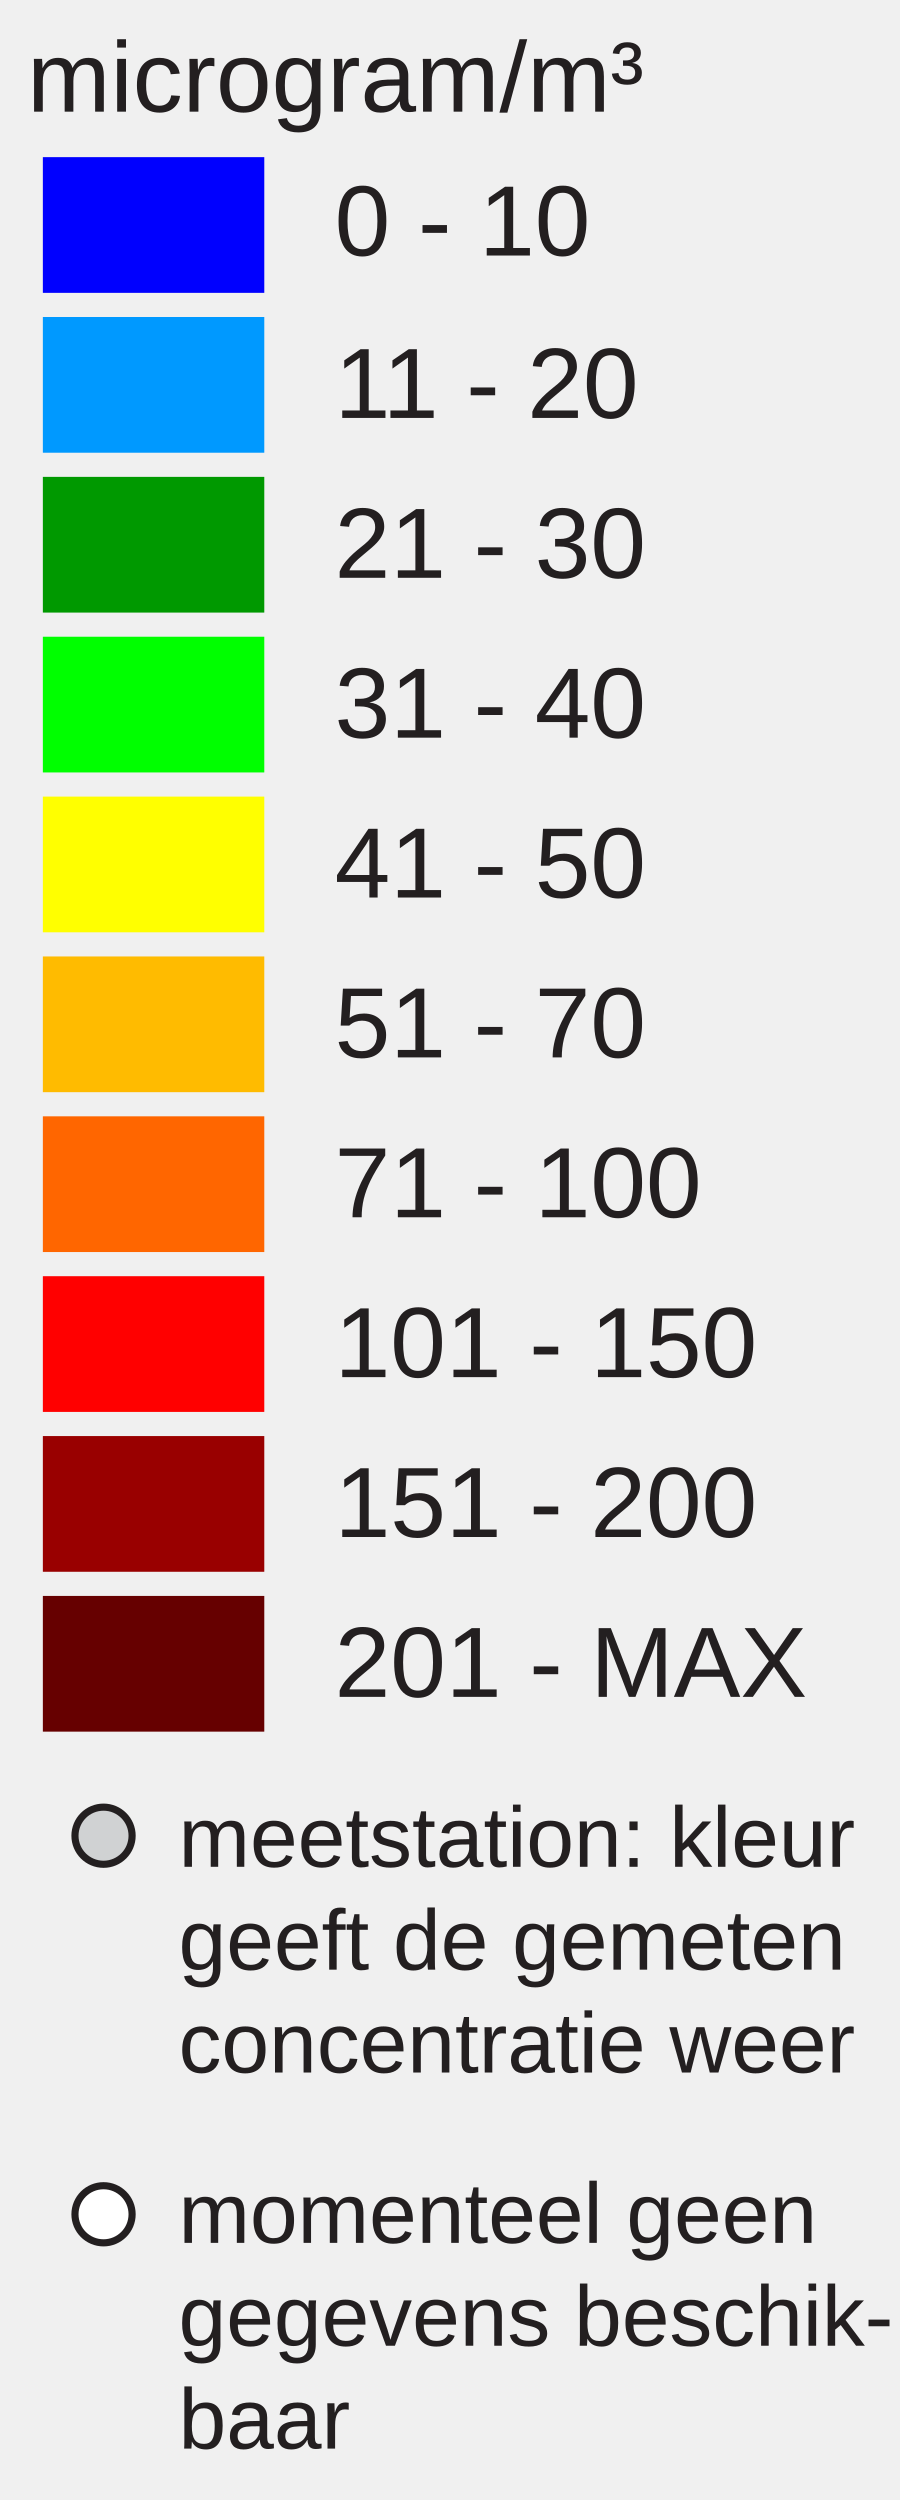
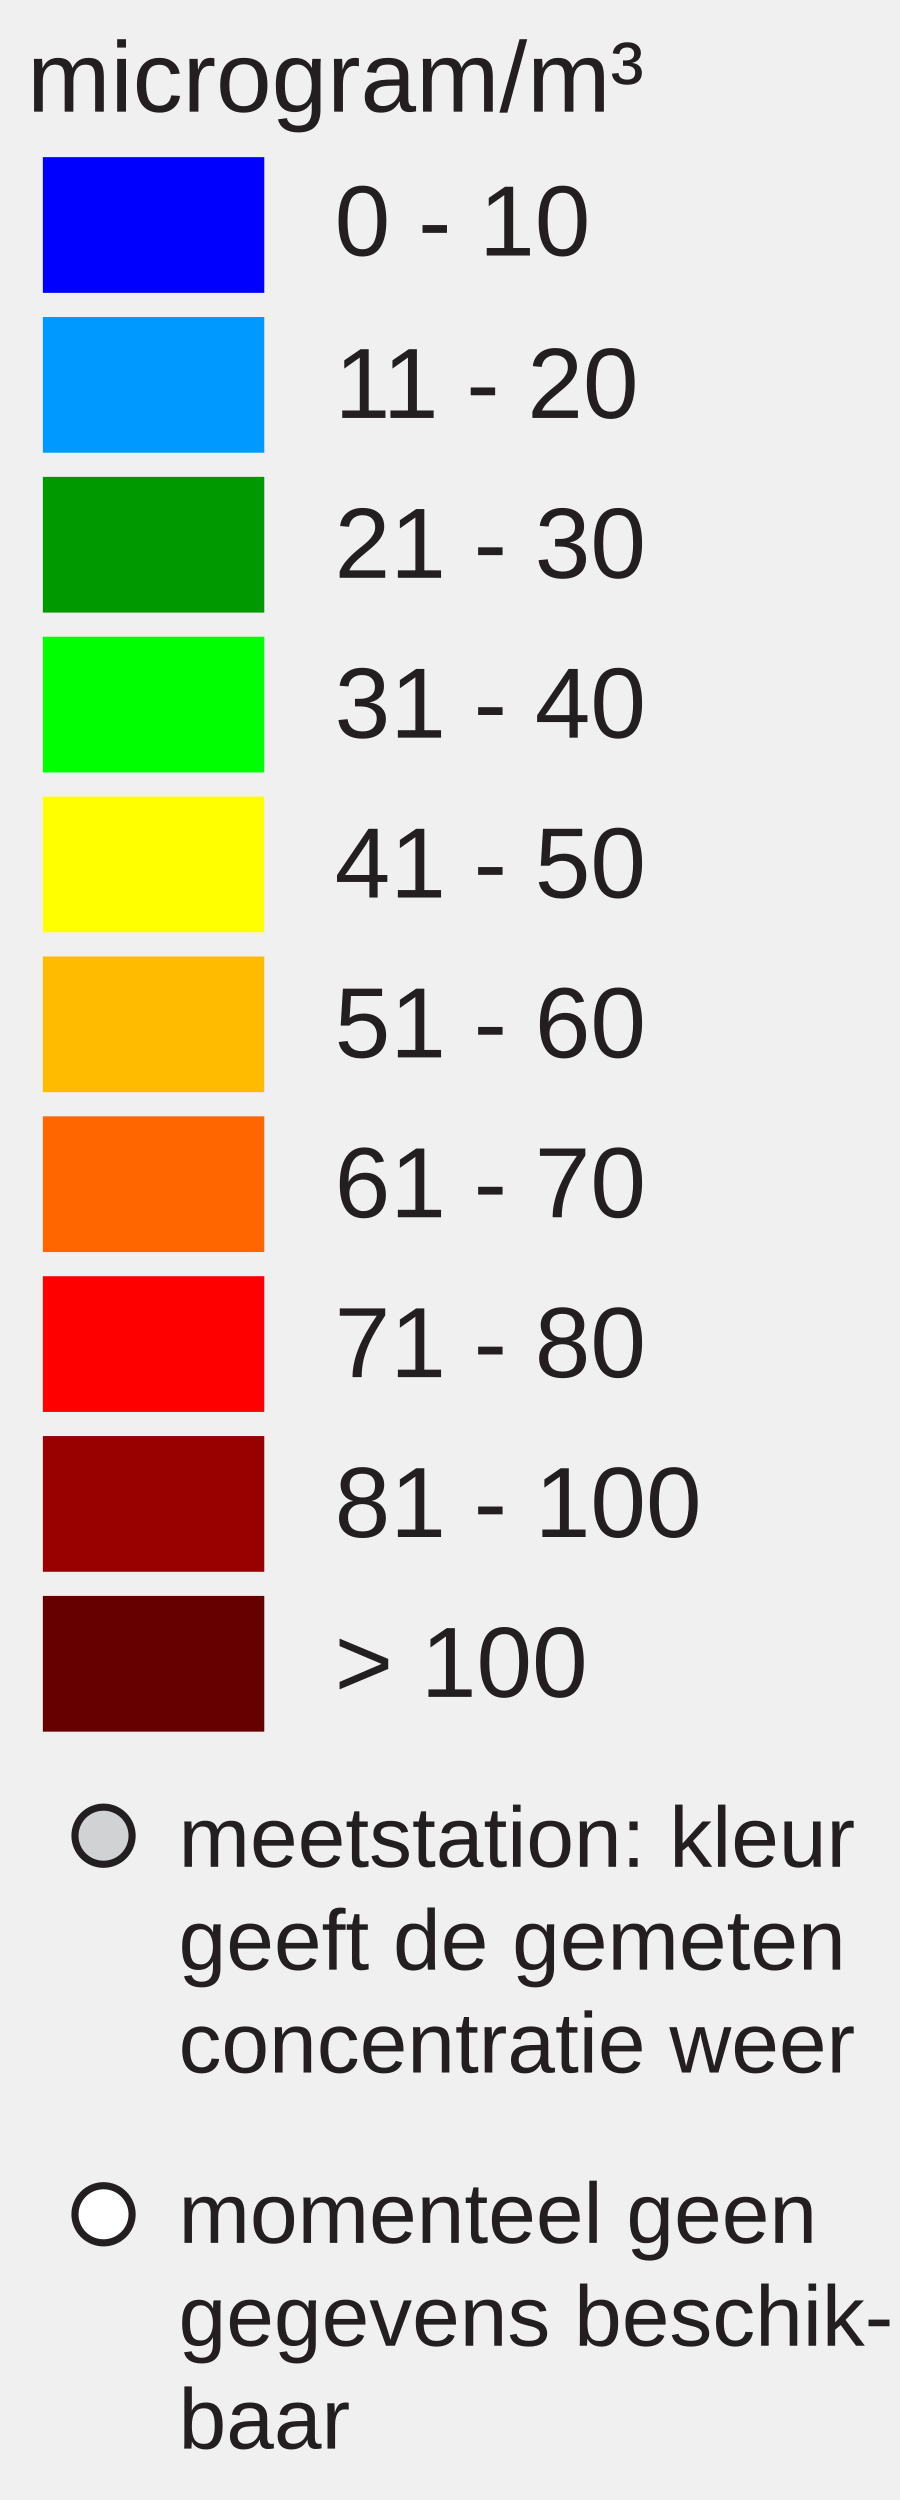
<svg xmlns="http://www.w3.org/2000/svg" version="1.1" id="Layer_1" x="0px" y="0px" width="126px" height="350px" viewBox="0 0 126 350" enable-background="new 0 0 126 350" xml:space="preserve">
  <rect x="6" y="22" fill="#0000FF" width="31" height="19" />
  <rect x="6" y="44.381" fill="#0099FF" width="31" height="19" />
  <rect x="6" y="66.762" fill="#009900" width="31" height="19" />
  <rect x="6" y="89.143" fill="#00FF00" width="31" height="19" />
  <rect x="6" y="111.524" fill="#FFFF00" width="31" height="19" />
  <rect x="6" y="133.905" fill="#FFBB00" width="31" height="19" />
  <rect x="6" y="156.286" fill="#FF6600" width="31" height="19" />
  <rect x="6" y="178.668" fill="#FF0000" width="31" height="19" />
  <rect x="6" y="201.049" fill="#990000" width="31" height="19" />
  <rect x="6" y="223.43" fill="#660000" width="31" height="19" />
  <text transform="matrix(1 0 0 1 46.853 35.7705)" fill="#231F20" font-family="Arial" font-size="14">0 - 10</text>
  <text transform="matrix(1 0 0 1 46.853 58.5112)" fill="#231F20" font-family="Arial" font-size="14">11 - 20</text>
  <text transform="matrix(1 0 0 1 46.853 80.8926)" fill="#231F20" font-family="Arial" font-size="14">21 - 30</text>
  <text transform="matrix(1 0 0 1 46.853 103.2734)" fill="#231F20" font-family="Arial" font-size="14">31 - 40</text>
  <text transform="matrix(1 0 0 1 46.853 125.6548)" fill="#231F20" font-family="Arial" font-size="14">41 - 50</text>
-   <text transform="matrix(1 0 0 1 46.853 148.0352)" fill="#231F20" font-family="Arial" font-size="14">51 - 70</text>
-   <text transform="matrix(1 0 0 1 46.853 170.417)" fill="#231F20" font-family="Arial" font-size="14">71 - 100</text>
-   <text transform="matrix(1 0 0 1 46.853 192.7988)" fill="#231F20" font-family="Arial" font-size="14">101 - 150</text>
-   <text transform="matrix(1 0 0 1 46.853 215.1797)" fill="#231F20" font-family="Arial" font-size="14">151 - 200</text>
-   <text transform="matrix(1 0 0 1 46.853 237.5605)" fill="#231F20" font-family="Arial" font-size="14">201 - MAX</text>
+   <text transform="matrix(1 0 0 1 46.853 148.0352)" fill="#231F20" font-family="Arial" font-size="14">51 - 60</text>
+   <text transform="matrix(1 0 0 1 46.853 170.417)" fill="#231F20" font-family="Arial" font-size="14">61 - 70</text>
+   <text transform="matrix(1 0 0 1 46.853 192.7988)" fill="#231F20" font-family="Arial" font-size="14">71 - 80</text>
+   <text transform="matrix(1 0 0 1 46.853 215.1797)" fill="#231F20" font-family="Arial" font-size="14">81 - 100</text>
+   <text transform="matrix(1 0 0 1 46.853 237.5605)" fill="#231F20" font-family="Arial" font-size="14">&gt; 100</text>
  <text font-size="14" font-family="Arial" transform="translate(3.8027 15.631)" fill="#231F20">microgram/m³</text>
  <circle fill="#D0D2D3" stroke="#231F20" stroke-miterlimit="10" cx="14.495" cy="257" r="4" />
  <circle fill="#FFFFFF" stroke="#231F20" stroke-miterlimit="10" cx="14.495" cy="310" r="4" />
  <text font-size="12" font-family="Arial" transform="translate(25 261.35)" fill="#231F20">meetstation: kleur</text>
  <text font-size="12" font-family="Arial" transform="translate(25 275.75)" fill="#231F20">geeft de gemeten</text>
  <text font-size="12" font-family="Arial" transform="translate(25 290.15)" fill="#231F20">concentratie weer</text>
  <text font-size="12" font-family="Arial" transform="translate(25 314)" fill="#231F20">momenteel geen</text>
  <text font-size="12" font-family="Arial" transform="translate(25 328.4)" fill="#231F20">gegevens beschik-</text>
  <text font-size="12" font-family="Arial" transform="translate(25 342.8)" fill="#231F20">baar</text>
</svg>
